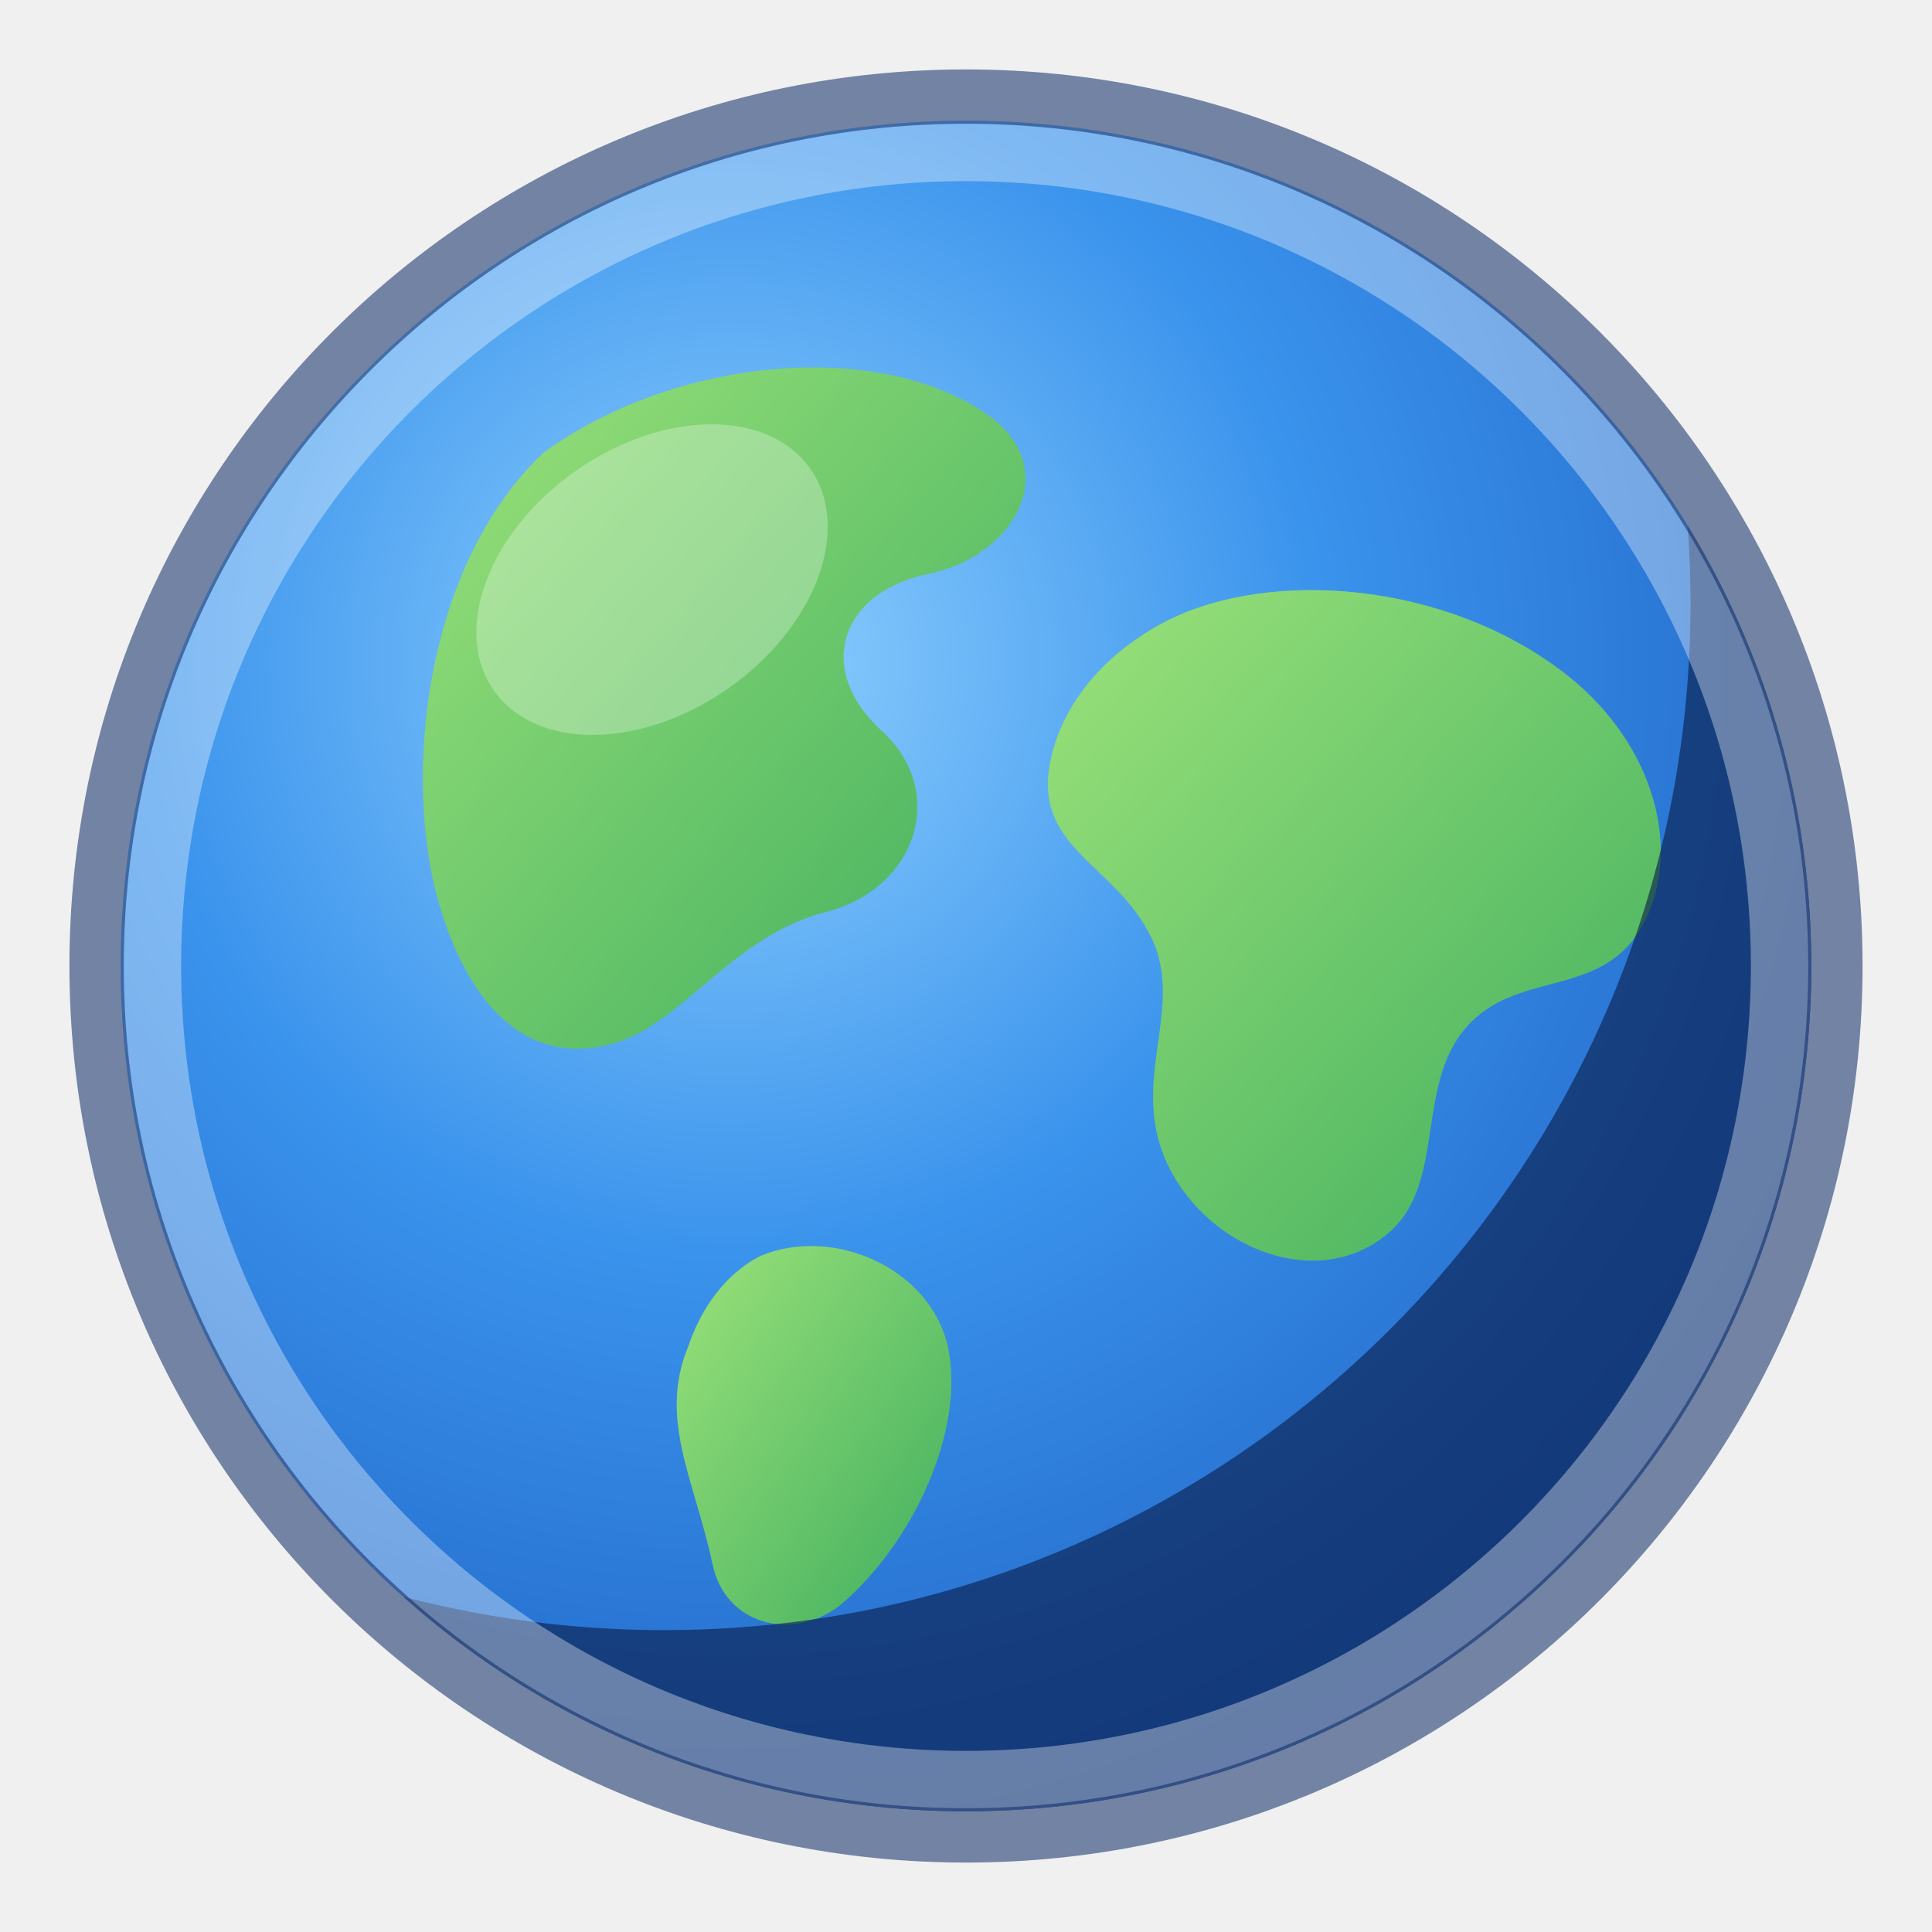
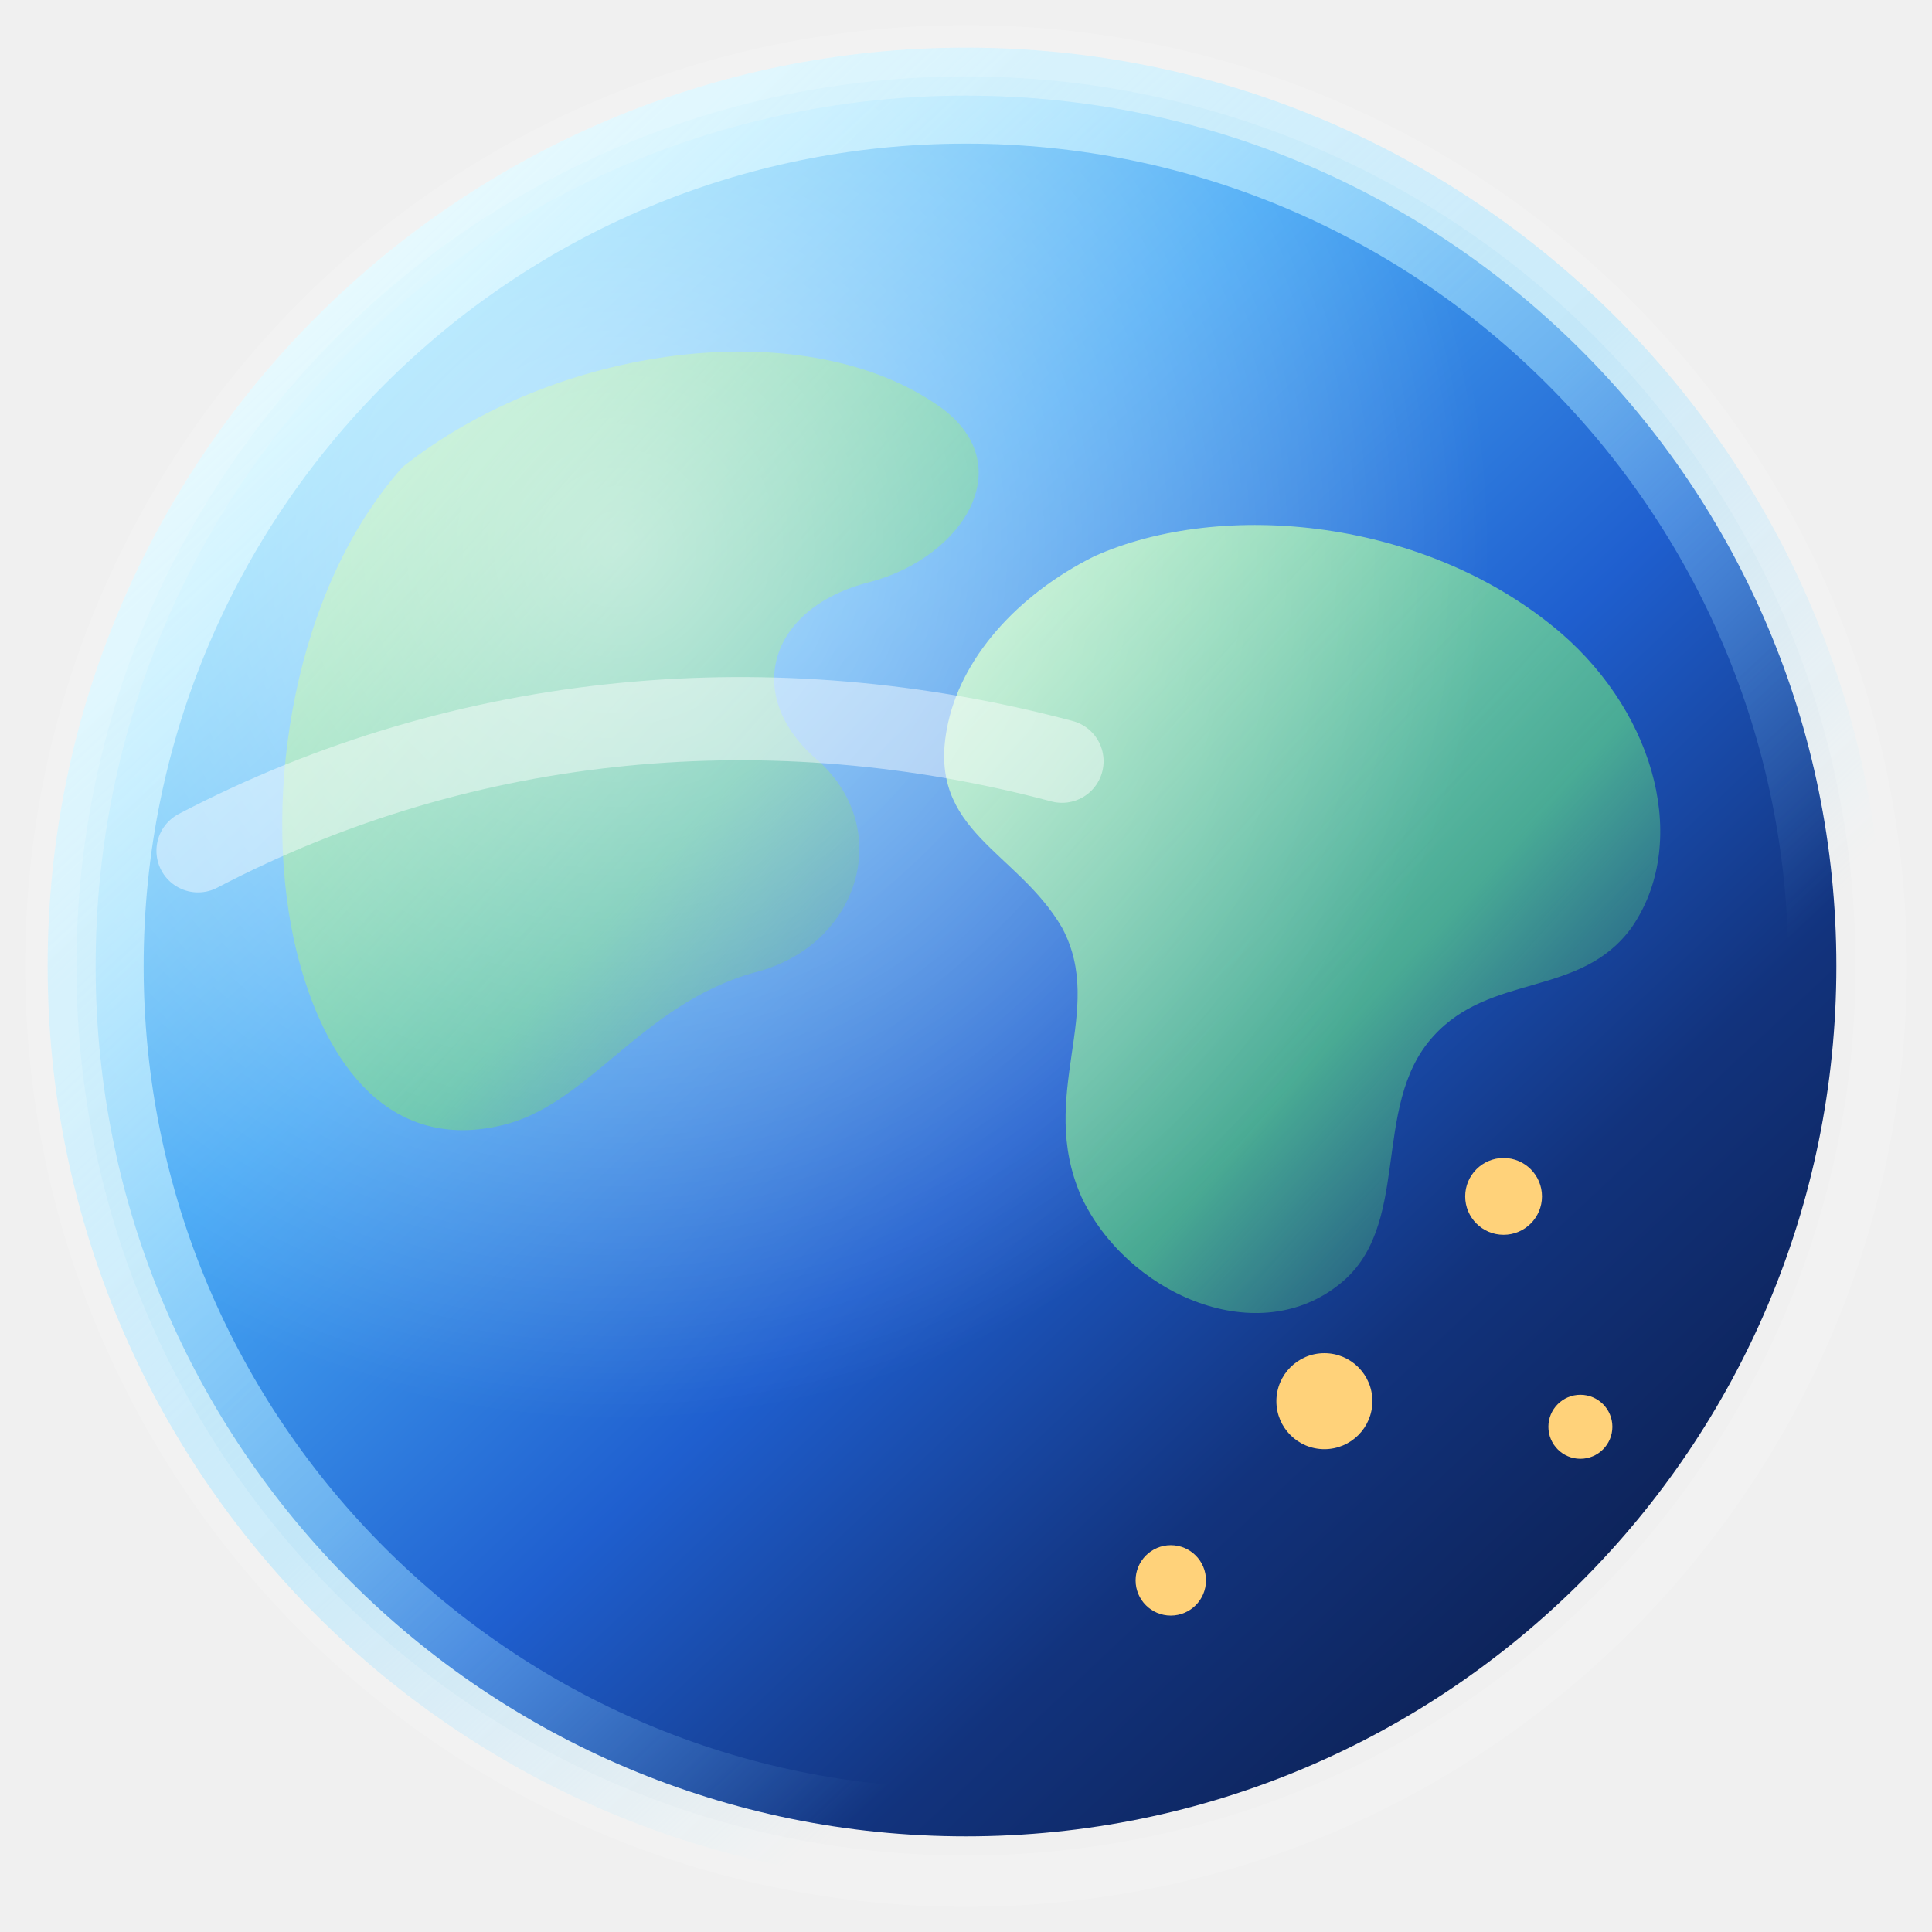
<svg xmlns="http://www.w3.org/2000/svg" viewBox="0 0 32 32">
  <defs>
-     <radialGradient id="sea" cx="0.36" cy="0.32" r="0.78">
-       <stop offset="0" stop-color="#8fd0ff" />
-       <stop offset="0.45" stop-color="#3a93ec" />
-       <stop offset="1" stop-color="#1c5cc0" />
+     <linearGradient id="sphere" x1="0.12" y1="0.1" x2="0.92" y2="0.95">
+       <stop offset="0" stop-color="#a6ecff" />
+       <stop offset="0.3" stop-color="#46a8f5" />
+       <stop offset="0.55" stop-color="#1f5fcf" />
+       <stop offset="0.75" stop-color="#12337d" />
+       <stop offset="1" stop-color="#0a1a45" />
+     </linearGradient>
+     <radialGradient id="shine" cx="0.3" cy="0.26" r="0.5">
+       <stop offset="0" stop-color="#ffffff" stop-opacity="0.55" />
+       <stop offset="1" stop-color="#ffffff" stop-opacity="0" />
    </radialGradient>
+     <linearGradient id="rim" x1="0.1" y1="0.1" x2="0.85" y2="0.9">
+       <stop offset="0" stop-color="#e6fbff" stop-opacity="1" />
+       <stop offset="0.5" stop-color="#9fe0ff" stop-opacity="0.55" />
+       <stop offset="0.8" stop-color="#9fe0ff" stop-opacity="0" />
+     </linearGradient>
    <linearGradient id="land" x1="0" y1="0" x2="1" y2="1">
-       <stop offset="0" stop-color="#9be27a" />
-       <stop offset="1" stop-color="#3fae5e" />
+       <stop offset="0" stop-color="#c4f5cf" stop-opacity="1" />
+       <stop offset="0.6" stop-color="#58c88a" stop-opacity="0.75" />
+       <stop offset="1" stop-color="#2d7a6a" stop-opacity="0" />
    </linearGradient>
    <clipPath id="ball">
-       <circle cx="16" cy="16" r="14" />
+       <circle cx="16" cy="16" r="13.6" />
    </clipPath>
  </defs>
-   <circle cx="16" cy="16" r="14" fill="url(#sea)" />
-   <g clip-path="url(#ball)">
-     <path fill="url(#land)" d="M9 7.5c2.2-1.6 5.6-1.9 7.4-.6 1.2.9.4 2.3-1 2.6-1.5.3-1.9 1.6-.8 2.6 1.1 1 .6 2.6-.9 3-1.6.4-2.4 1.9-3.6 2.2-1.6.4-2.5-1-2.9-2.6-.5-2.1-.1-5.4 1.8-7.2z" />
-     <path fill="url(#land)" d="M19.5 10.2c1.8-.8 4.7-.5 6.6 1.1 1.4 1.2 1.8 3 1 4.2-.7 1-2 .6-2.8 1.5-.9 1-.3 2.7-1.4 3.5-1.2.9-3 .1-3.6-1.3-.6-1.4.4-2.6-.3-3.8-.6-1.1-1.9-1.4-1.6-2.8.2-1 1-1.9 2.1-2.4z" />
-     <path fill="url(#land)" d="M12.6 20.8c1.2-.5 2.8.2 3.1 1.5.3 1.4-.6 3.3-1.8 4.3-.8.6-1.9.3-2.1-.7-.3-1.4-.9-2.4-.4-3.6.2-.6.6-1.2 1.2-1.5z" />
-     <path fill="#0a1d4a" fill-opacity="0.62" fill-rule="evenodd" d="M0 0H32V32H0Z M-6 10a17 17 0 1 0 34 0a17 17 0 1 0 -34 0Z" />
+   <g transform="translate(16 16) scale(1.06) translate(-16 -16)">
+     <circle cx="16" cy="16" r="13.6" fill="url(#sphere)" />
+     <g clip-path="url(#ball)">
+       <path fill="url(#land)" d="M7.2 8.2c2.4-1.9 6.2-2.4 8.3-1 1.4.9.5 2.4-1 2.8-1.6.4-2 1.8-.8 2.8 1.2 1.1.6 2.9-1 3.3-1.8.5-2.6 2.1-4 2.4-1.8.4-2.8-1.1-3.2-2.9-.5-2.3 0-5.5 1.7-7.4z" />
+       <path fill="url(#land)" d="M18 9.6c2-.9 5.2-.6 7.3 1.2 1.5 1.3 2 3.3 1.1 4.6-.8 1.1-2.2.7-3.1 1.7-1 1.1-.3 3-1.5 3.9-1.3 1-3.3.1-4-1.4-.7-1.6.4-2.9-.3-4.2-.7-1.2-2.1-1.5-1.8-3.1.2-1.1 1.1-2.1 2.3-2.7z" />
+       <path d="M4 14.2c4.2-2.2 9-2.6 13.5-1.4" fill="none" stroke="#ffffff" stroke-opacity="0.45" stroke-width="1.3" stroke-linecap="round" />
+       <circle cx="16" cy="16" r="13.6" fill="url(#shine)" />
+       <g fill="#ffd27a">
+         <circle cx="21.6" cy="22.8" r="0.75" />
+         <circle cx="24.4" cy="19.6" r="0.6" />
+         <circle cx="19.2" cy="25.6" r="0.55" />
+         <circle cx="25.6" cy="23.2" r="0.5" />
+       </g>
+     </g>
+     <circle cx="16" cy="16" r="13.6" fill="none" stroke="url(#rim)" stroke-width="1.5" />
+     <circle cx="16" cy="16" r="14.3" fill="none" stroke="#ffffff" stroke-opacity="0.16" stroke-width="0.8" />
  </g>
-   <circle cx="16" cy="16" r="13.5" fill="none" stroke="#ffffff" stroke-opacity="0.35" stroke-width="1" />
-   <circle cx="16" cy="16" r="14.4" fill="none" stroke="#0c2b66" stroke-opacity="0.55" stroke-width="0.9" />
-   <ellipse cx="10.8" cy="9.6" rx="3.2" ry="2.2" fill="#ffffff" fill-opacity="0.28" transform="rotate(-35 10.8 9.6)" />
</svg>
